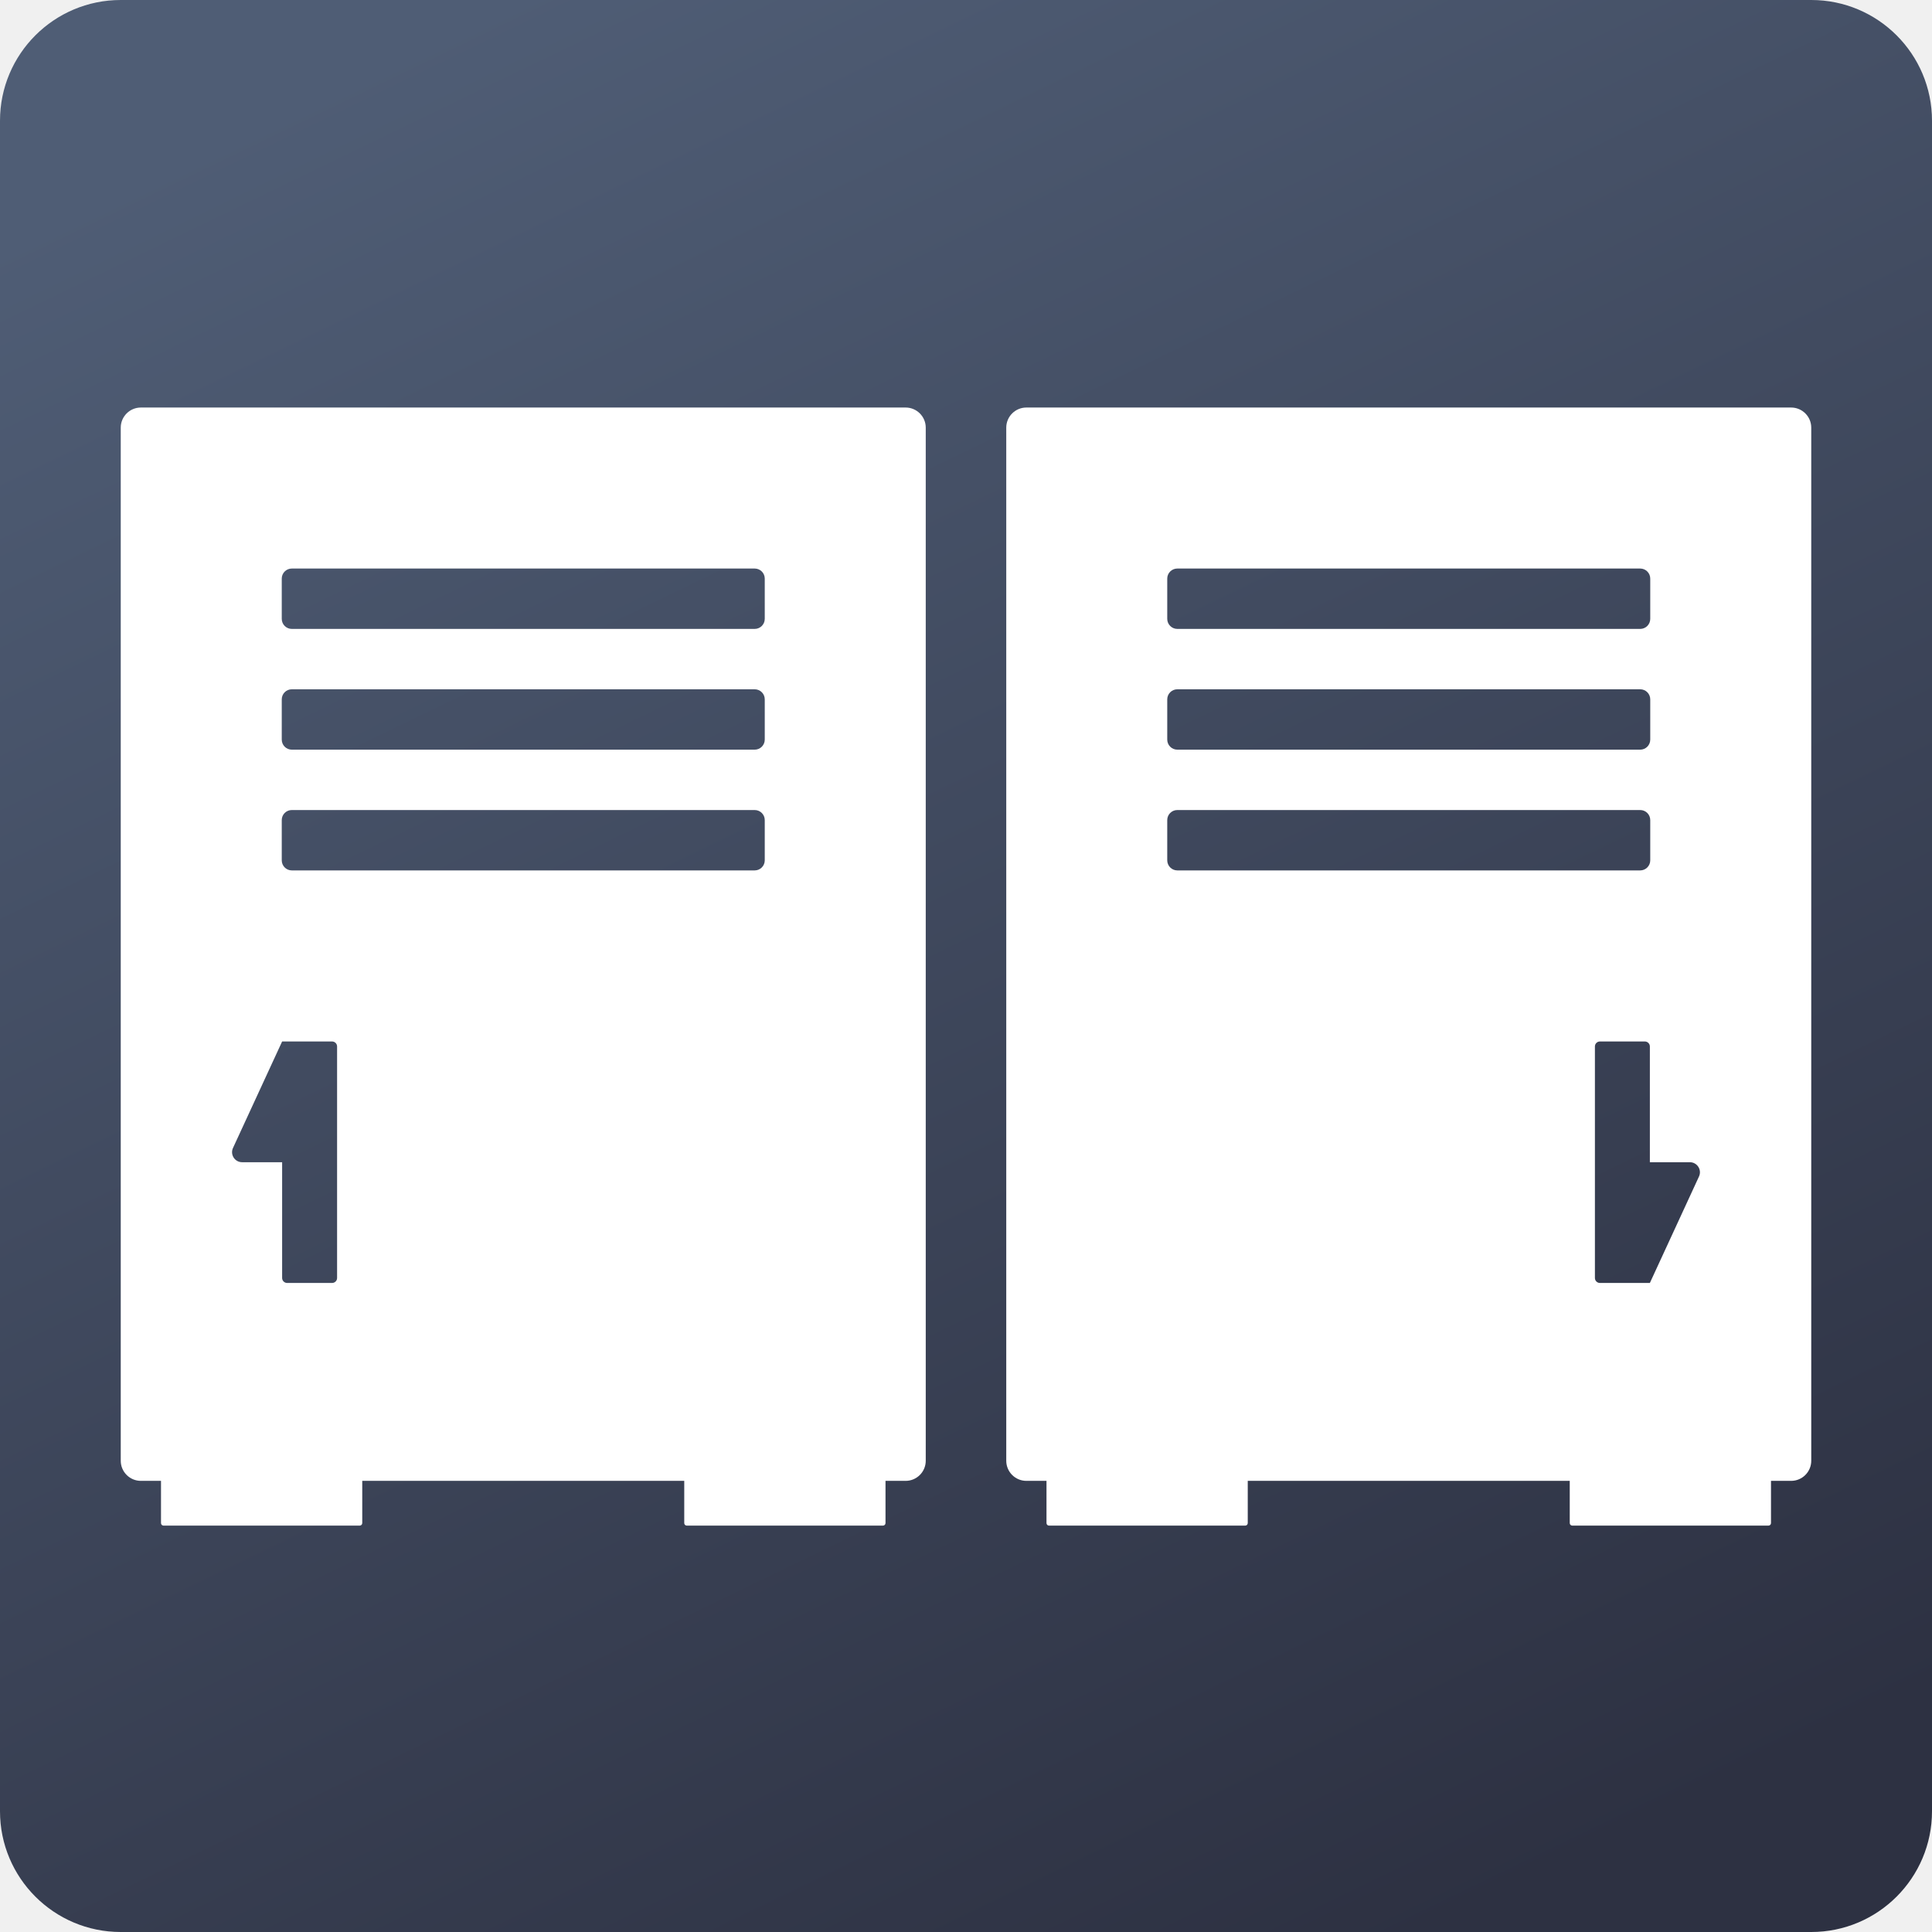
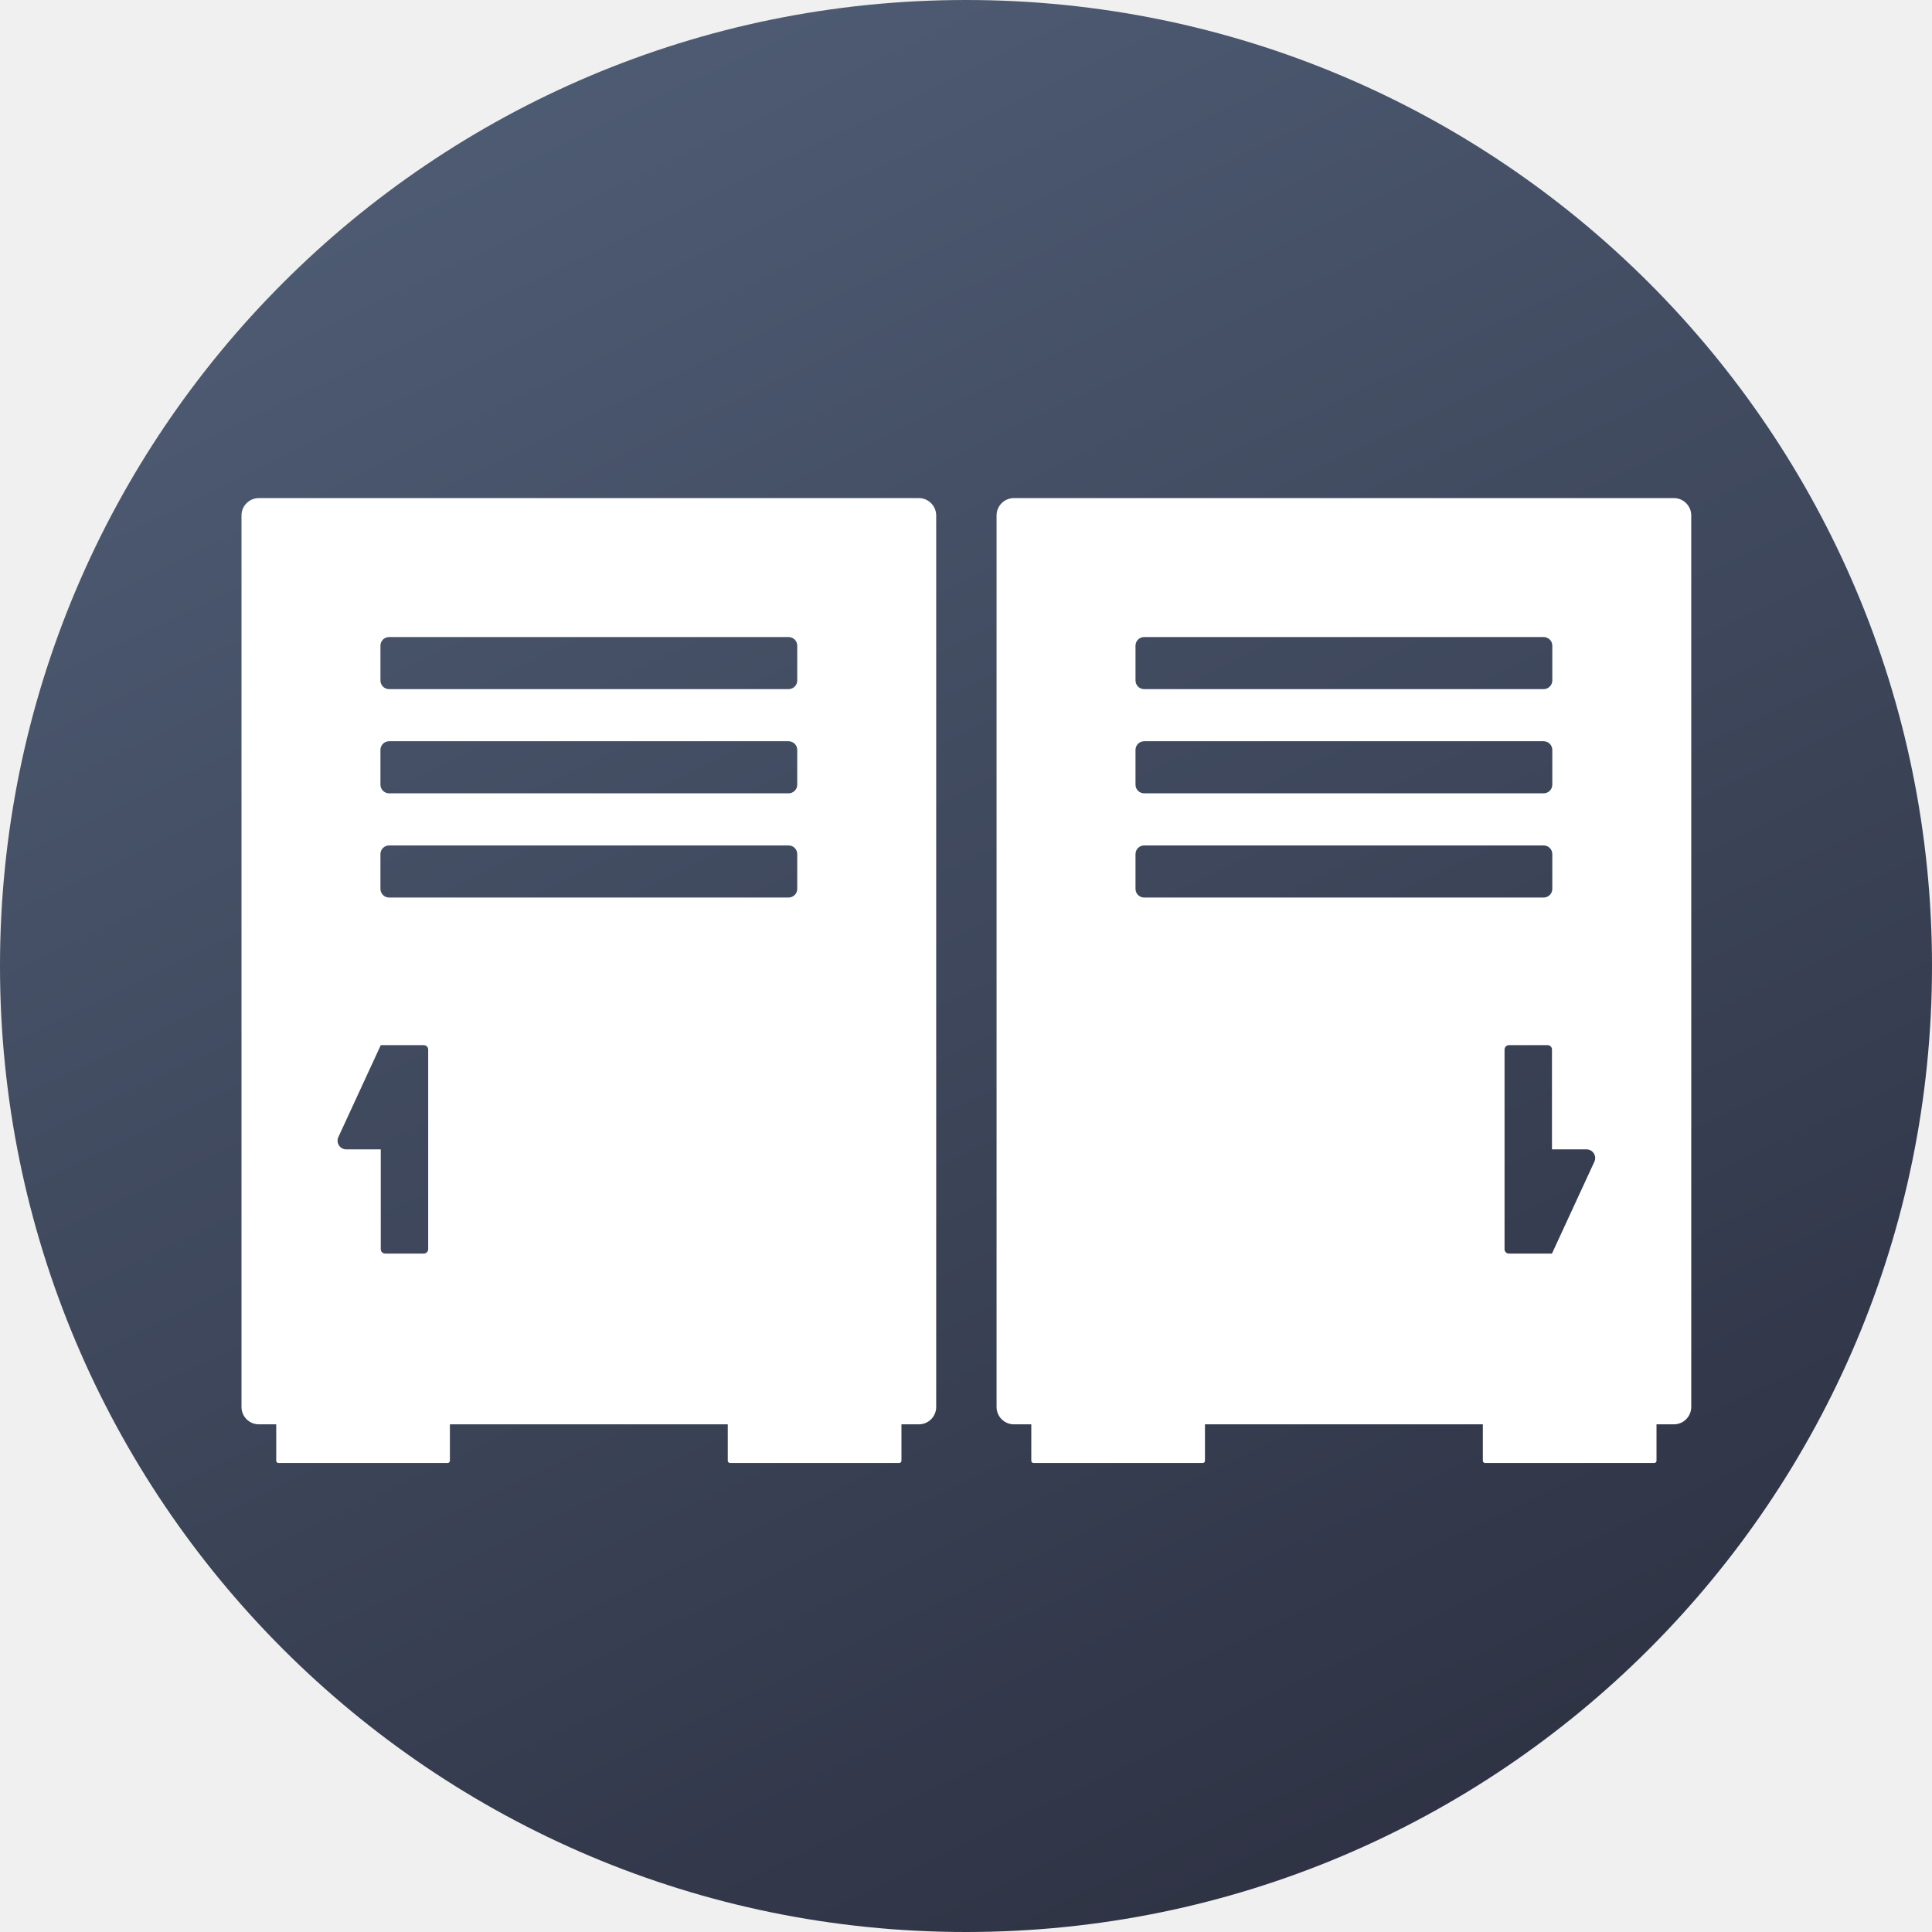
<svg xmlns="http://www.w3.org/2000/svg" width="128" height="128" viewBox="0 0 128 128" fill="none">
-   <rect width="128" height="128" rx="8" fill="url(#paint0_linear_66_136)" />
-   <path fill-rule="evenodd" clip-rule="evenodd" d="M8 96.778V28.333C8 27.597 8.597 27 9.333 27H60C60.736 27 61.333 27.597 61.333 28.333V96.778C61.333 97.514 60.736 98.111 60 98.111H58.667V100.909C58.667 101.001 58.592 101.076 58.5 101.076H45.5C45.408 101.076 45.333 101.001 45.333 100.909V98.111H24V100.909C24 101.001 23.925 101.076 23.833 101.076H10.833C10.741 101.076 10.667 101.001 10.667 100.909V98.111H9.333C8.597 98.111 8 97.514 8 96.778ZM18.692 77H16.042C15.555 77 15.233 76.496 15.437 76.054L18.692 69H22C22.184 69 22.333 69.148 22.333 69.332V77V84.668C22.333 84.852 22.184 85 22 85H19.026C18.841 85 18.692 84.852 18.692 84.668V77ZM19.333 45.667C18.965 45.667 18.667 45.965 18.667 46.333V49C18.667 49.368 18.965 49.667 19.333 49.667H50C50.368 49.667 50.667 49.368 50.667 49V46.333C50.667 45.965 50.368 45.667 50 45.667H19.333ZM18.667 54.333C18.667 53.965 18.965 53.667 19.333 53.667H50C50.368 53.667 50.667 53.965 50.667 54.333V57C50.667 57.368 50.368 57.667 50 57.667H19.333C18.965 57.667 18.667 57.368 18.667 57V54.333ZM19.333 37.667C18.965 37.667 18.667 37.965 18.667 38.333V41C18.667 41.368 18.965 41.667 19.333 41.667H50C50.368 41.667 50.667 41.368 50.667 41V38.333C50.667 37.965 50.368 37.667 50 37.667H19.333Z" fill="white" />
-   <path fill-rule="evenodd" clip-rule="evenodd" d="M120 96.778V28.333C120 27.597 119.403 27 118.667 27H68C67.264 27 66.667 27.597 66.667 28.333V96.778C66.667 97.514 67.264 98.111 68 98.111H69.333V100.909C69.333 101.001 69.408 101.076 69.5 101.076H82.5C82.592 101.076 82.667 101.001 82.667 100.909V98.111H104V100.909C104 101.001 104.075 101.076 104.167 101.076H117.167C117.259 101.076 117.333 101.001 117.333 100.909V98.111H118.667C119.403 98.111 120 97.514 120 96.778ZM109.308 77V69.332C109.308 69.148 109.158 69 108.974 69H106C105.816 69 105.667 69.148 105.667 69.332V77V84.668C105.667 84.852 105.816 85 106 85H109.308L112.563 77.946C112.767 77.504 112.445 77 111.958 77H109.308ZM108.667 45.667C109.035 45.667 109.333 45.965 109.333 46.333V49C109.333 49.368 109.035 49.667 108.667 49.667H78C77.632 49.667 77.333 49.368 77.333 49V46.333C77.333 45.965 77.632 45.667 78 45.667H108.667ZM109.333 54.333C109.333 53.965 109.035 53.667 108.667 53.667H78C77.632 53.667 77.333 53.965 77.333 54.333V57C77.333 57.368 77.632 57.667 78 57.667H108.667C109.035 57.667 109.333 57.368 109.333 57V54.333ZM108.667 37.667C109.035 37.667 109.333 37.965 109.333 38.333V41C109.333 41.368 109.035 41.667 108.667 41.667H78C77.632 41.667 77.333 41.368 77.333 41V38.333C77.333 37.965 77.632 37.667 78 37.667H108.667Z" fill="white" />
+   <rect width="128" height="128" rx="64" fill="url(#paint0_linear_71_102)" />
+   <path fill-rule="evenodd" clip-rule="evenodd" d="M16 93.216V34.151C16 33.515 16.515 33 17.151 33H60.874C61.51 33 62.025 33.515 62.025 34.151V93.216C62.025 93.851 61.51 94.366 60.874 94.366H59.723V96.781C59.723 96.86 59.659 96.924 59.58 96.924H48.361C48.282 96.924 48.217 96.86 48.217 96.781V94.366H29.807V96.781C29.807 96.86 29.743 96.924 29.664 96.924H18.445C18.366 96.924 18.301 96.86 18.301 96.781V94.366H17.151C16.515 94.366 16 93.851 16 93.216ZM22.418 75.332L25.227 69.244H28.081C28.24 69.244 28.369 69.372 28.369 69.531V76.148V82.765C28.369 82.924 28.24 83.052 28.081 83.052H25.515C25.356 83.052 25.227 82.924 25.227 82.765V76.148H22.94C22.52 76.148 22.242 75.713 22.418 75.332ZM25.78 49.109C25.462 49.109 25.205 49.366 25.205 49.684V51.985C25.205 52.303 25.462 52.56 25.78 52.56H52.244C52.562 52.56 52.82 52.303 52.82 51.985V49.684C52.82 49.366 52.562 49.109 52.244 49.109H25.78ZM25.205 56.588C25.205 56.27 25.462 56.012 25.78 56.012H52.244C52.562 56.012 52.82 56.27 52.82 56.588V58.889C52.82 59.207 52.562 59.464 52.244 59.464H25.78C25.462 59.464 25.205 59.207 25.205 58.889V56.588ZM25.78 42.205C25.462 42.205 25.205 42.462 25.205 42.78V45.081C25.205 45.399 25.462 45.657 25.78 45.657H52.244C52.562 45.657 52.82 45.399 52.82 45.081V42.78C52.82 42.462 52.562 42.205 52.244 42.205H25.78Z" fill="white" />
+   <path fill-rule="evenodd" clip-rule="evenodd" d="M112.049 93.216V34.151C112.049 33.515 111.534 33 110.899 33H67.175C66.54 33 66.025 33.515 66.025 34.151V93.216C66.025 93.851 66.54 94.366 67.175 94.366H68.326V96.781C68.326 96.86 68.39 96.924 68.47 96.924H79.688C79.768 96.924 79.832 96.86 79.832 96.781V94.366H98.242V96.781C98.242 96.86 98.306 96.924 98.386 96.924H109.604C109.684 96.924 109.748 96.86 109.748 96.781V94.366H110.899C111.534 94.366 112.049 93.851 112.049 93.216ZM105.632 76.965L102.822 83.052H99.968C99.809 83.052 99.68 82.924 99.68 82.765V76.148V69.531C99.68 69.372 99.809 69.244 99.968 69.244H102.535C102.693 69.244 102.822 69.372 102.822 69.531V76.148H105.109C105.529 76.148 105.808 76.583 105.632 76.965ZM102.269 49.109C102.587 49.109 102.844 49.366 102.844 49.684V51.985C102.844 52.303 102.587 52.56 102.269 52.56H75.805C75.487 52.56 75.23 52.303 75.23 51.985V49.684C75.23 49.366 75.487 49.109 75.805 49.109H102.269ZM102.844 56.588C102.844 56.27 102.587 56.012 102.269 56.012H75.805C75.487 56.012 75.23 56.27 75.23 56.588V58.889C75.23 59.207 75.487 59.464 75.805 59.464H102.269C102.587 59.464 102.844 59.207 102.844 58.889V56.588ZM102.269 42.205C102.587 42.205 102.844 42.462 102.844 42.78V45.081C102.844 45.399 102.587 45.657 102.269 45.657H75.805C75.487 45.657 75.23 45.399 75.23 45.081V42.78C75.23 42.462 75.487 42.205 75.805 42.205H102.269Z" fill="white" />
  <defs>
-     <linearGradient id="paint0_linear_66_136" x1="33" y1="4.27477e-07" x2="95" y2="128" gradientUnits="userSpaceOnUse">
+     <linearGradient id="paint0_linear_71_102" x1="33" y1="4.27477e-07" x2="95" y2="128" gradientUnits="userSpaceOnUse">
      <stop stop-color="#4F5D75" />
      <stop offset="1" stop-color="#2D3142" />
    </linearGradient>
  </defs>
</svg>
